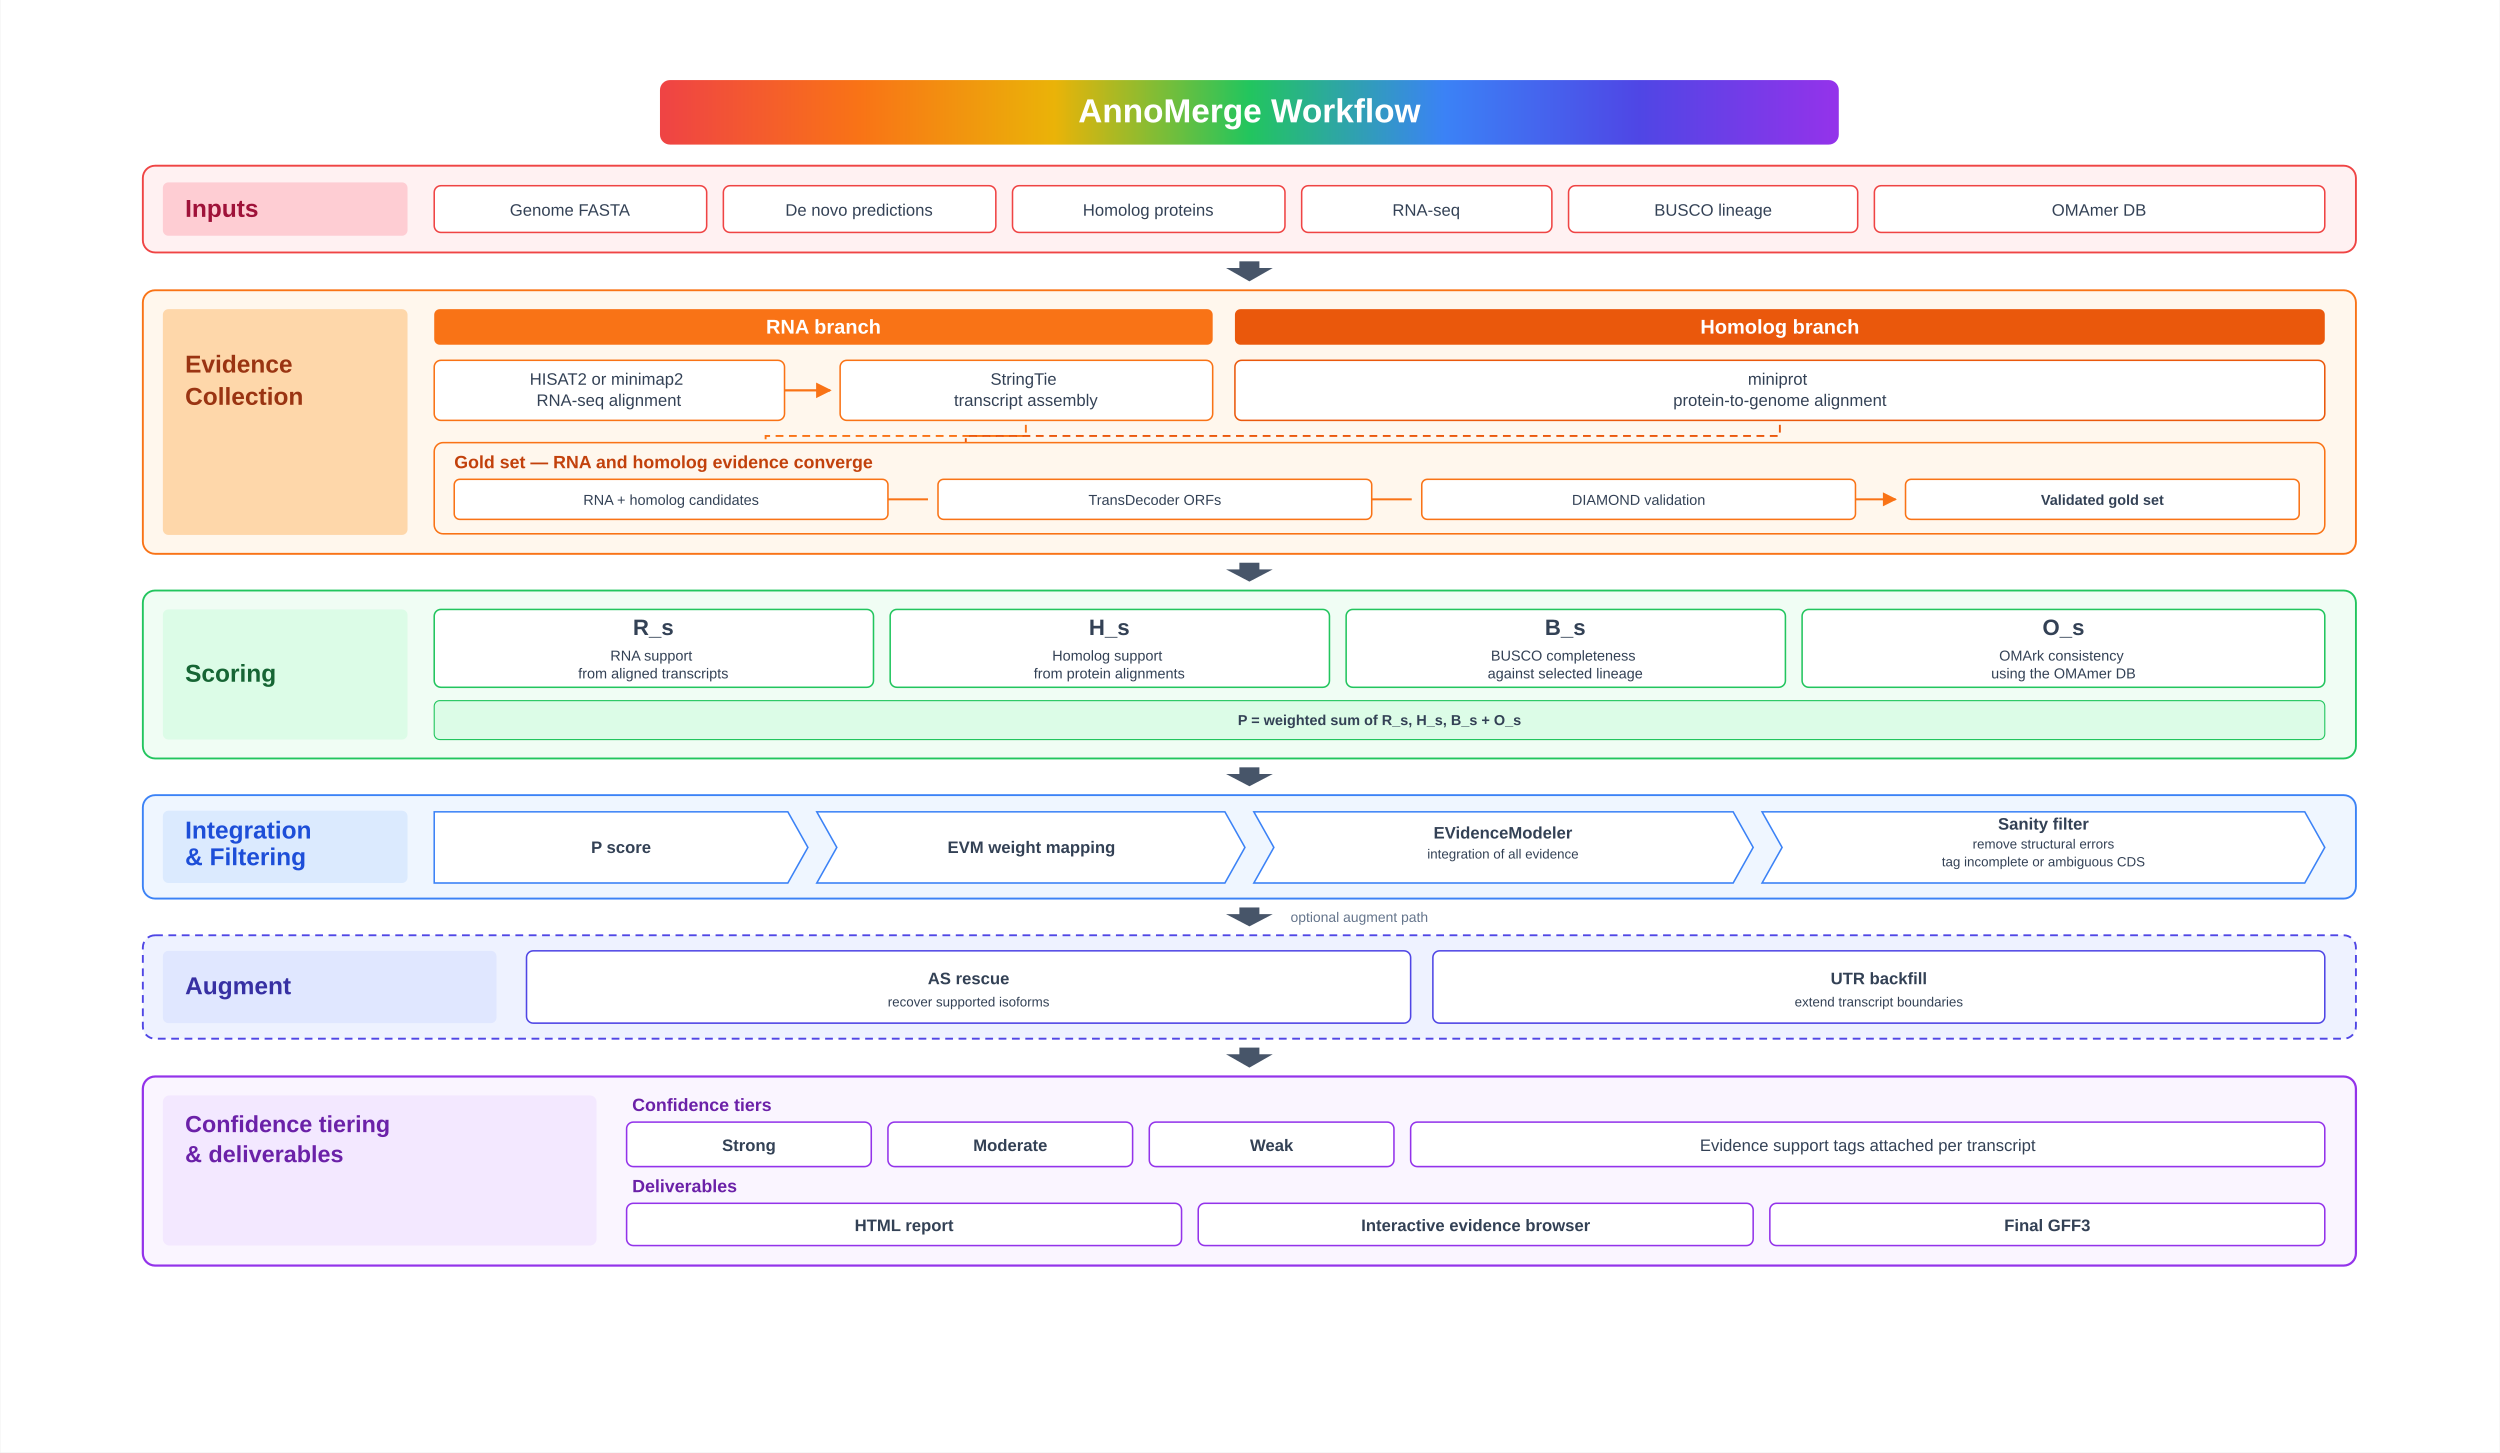
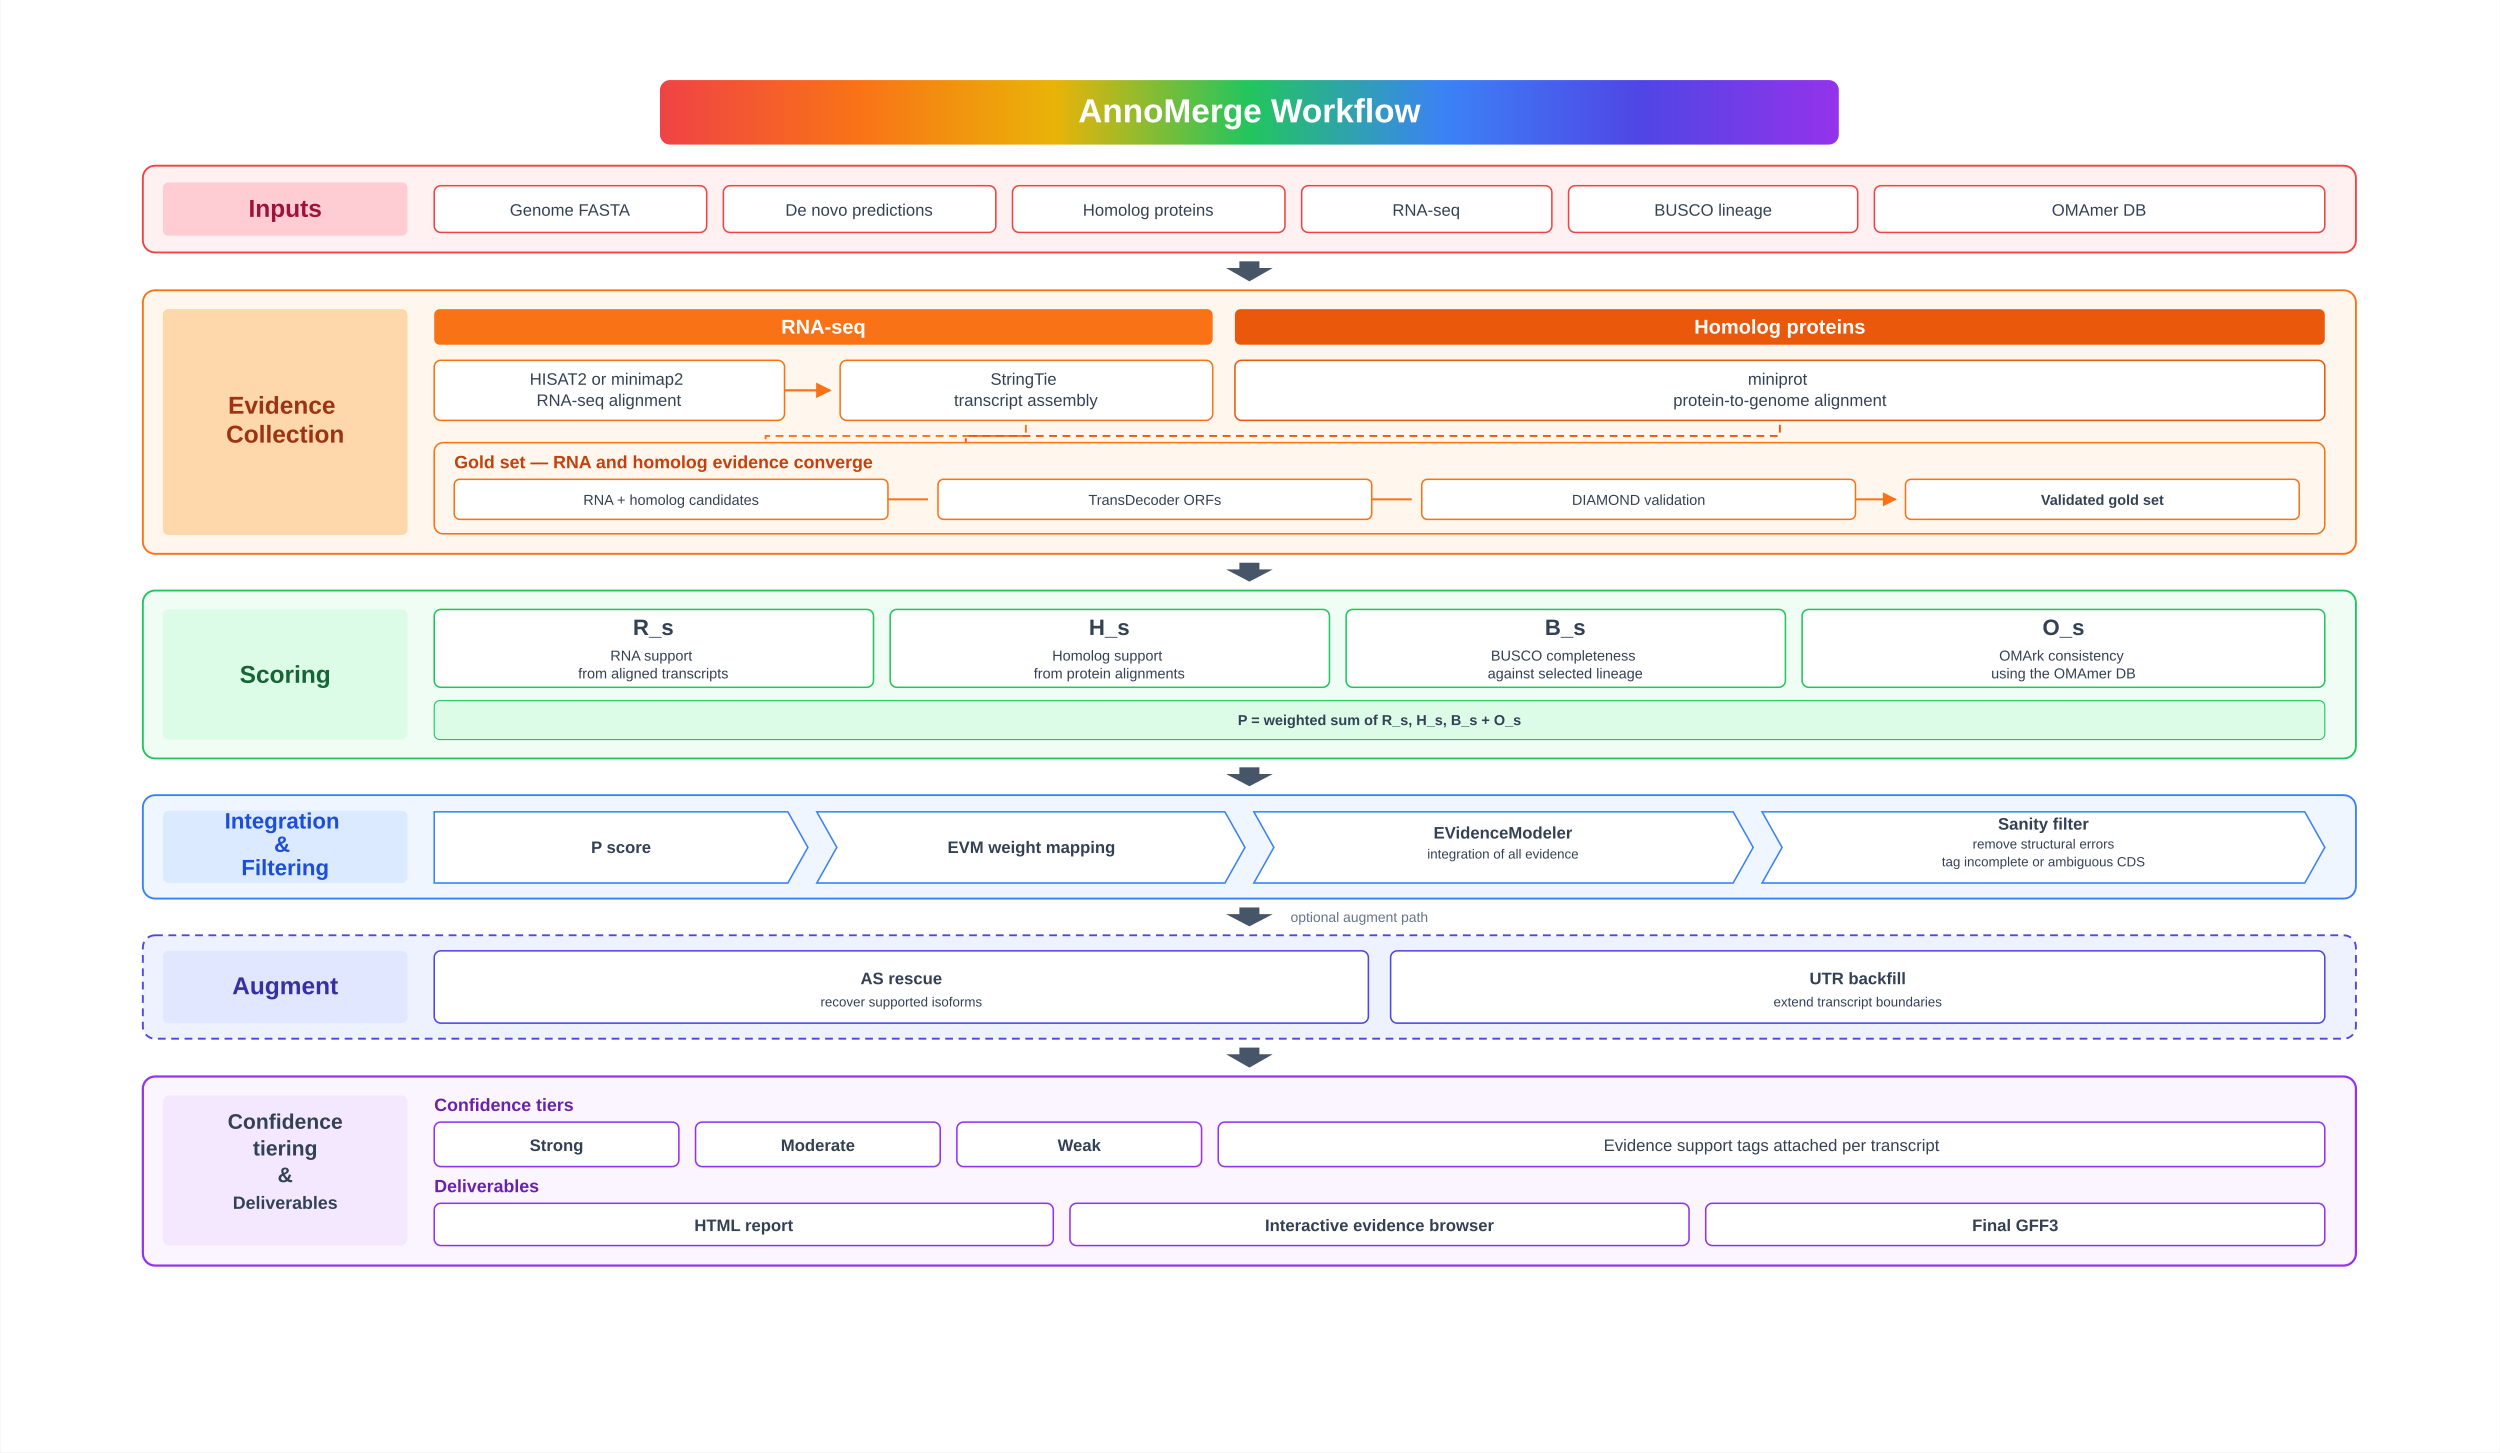
<svg xmlns="http://www.w3.org/2000/svg" width="2248" height="1306" viewBox="-48 -48 2247.111 1306" style="background-color: #FFFFFF">
  <rect x="-48" y="-48" width="2247.111" height="1306" fill="#FFFFFF" />
  <defs>
-     <style>text{font-family:Arial,sans-serif;fill:#334155}.phase{stroke-width:1.7}.phase-title{font-size:22px;font-weight:700;text-anchor:start}.lane-title{font-size:18px;font-weight:700;fill:#fff;text-anchor:middle}.step{font-size:15px;text-anchor:middle}.small{font-size:13px;text-anchor:middle}.tiny{font-size:12px;text-anchor:middle}.card{fill:#fff;stroke-width:1.4}.note{font-size:12.5px;fill:#64748b}</style>
+     <style>text{font-family:Arial,sans-serif;fill:#334155}.phase{stroke-width:1.7}.phase-title{font-size:22px;font-weight:700;text-anchor:middle}.lane-title{font-size:18px;font-weight:700;fill:#fff;text-anchor:middle}.step{font-size:15px;text-anchor:middle}.small{font-size:13px;text-anchor:middle}.tiny{font-size:12px;text-anchor:middle}.card{fill:#fff;stroke-width:1.4}.note{font-size:12.5px;fill:#64748b}</style>
    <linearGradient id="title-gradient" x1="0%" y1="0%" x2="100%" y2="0%">
      <stop offset="0%" stop-color="#ef4444" />
      <stop offset="16.67%" stop-color="#f97316" />
      <stop offset="33.33%" stop-color="#eab308" />
      <stop offset="50%" stop-color="#22c55e" />
      <stop offset="66.67%" stop-color="#3b82f6" />
      <stop offset="83.33%" stop-color="#4f46e5" />
      <stop offset="100%" stop-color="#9333ea" />
    </linearGradient>
    <marker id="tip-main" viewBox="0 0 10 10" refX="9" refY="5" markerWidth="7" markerHeight="7" orient="auto">
      <path d="M0 0L10 5L0 10Z" fill="#475569" />
    </marker>
    <marker id="tip-blue" viewBox="0 0 10 10" refX="9" refY="5" markerWidth="7" markerHeight="7" orient="auto">
      <path d="M0 0L10 5L0 10Z" fill="#f97316" />
    </marker>
    <marker id="tip-green" viewBox="0 0 10 10" refX="9" refY="5" markerWidth="7" markerHeight="7" orient="auto">
      <path d="M0 0L10 5L0 10Z" fill="#ea580c" />
    </marker>
  </defs>
  <rect x="545" y="24" width="1060" height="58" rx="9" fill="url(#title-gradient)" />
  <text x="1075" y="62" fill="#fff" style="fill:#fff" font-size="30" font-weight="700" text-anchor="middle">AnnoMerge Workflow</text>
  <g id="phase-inputs">
    <rect x="80" y="101" width="1990" height="78" rx="11" fill="#fff1f2" stroke="#ef4444" class="phase" />
    <rect x="98" y="116" width="220" height="48" rx="5" fill="#fecdd3" />
-     <text x="118" y="147" class="phase-title" style="fill:#9f1239">Inputs</text>
+     <text x="208" y="147" class="phase-title" style="fill:#9f1239">Inputs</text>
    <g class="card" stroke="#ef4444">
      <rect x="342" y="119" width="245" height="42" rx="6" />
      <rect x="602" y="119" width="245" height="42" rx="6" />
      <rect x="862" y="119" width="245" height="42" rx="6" />
      <rect x="1122" y="119" width="225" height="42" rx="6" />
      <rect x="1362" y="119" width="260" height="42" rx="6" />
      <rect x="1637" y="119" width="405" height="42" rx="6" />
    </g>
    <g class="step">
      <text x="464" y="146">Genome FASTA</text>
      <text x="724" y="146">De novo predictions</text>
      <text x="984" y="146">Homolog proteins</text>
      <text x="1234" y="146">RNA-seq</text>
      <text x="1492" y="146">BUSCO lineage</text>
      <text x="1839" y="146">OMAmer DB</text>
    </g>
  </g>
  <path d="M1066 187H1084V193H1096L1075 205L1054 193H1066Z" fill="#475569" />
  <g id="phase-evidence">
    <rect x="80" y="213" width="1990" height="237" rx="11" fill="#fff7ed" stroke="#f97316" class="phase" />
    <rect x="98" y="230" width="220" height="203" rx="5" fill="#fed7aa" />
-     <text x="118" y="287" class="phase-title" style="fill:#9a3412">Evidence</text>
-     <text x="118" y="316" class="phase-title" style="fill:#9a3412">Collection</text>
+     <text x="208" y="324" class="phase-title" style="fill:#9a3412">
+       <tspan x="208">Evidence</tspan>
+       <tspan x="208" dy="26">Collection</tspan>
+     </text>
    <rect x="342" y="230" width="700" height="32" rx="5" fill="#f97316" />
    <rect x="1062" y="230" width="980" height="32" rx="5" fill="#ea580c" />
-     <text x="692" y="252" class="lane-title">RNA branch</text>
-     <text x="1552" y="252" class="lane-title">Homolog branch</text>
+     <text x="692" y="252" class="lane-title" font-size="18" opacity="1" font-weight="700" style="font-size: 18px; opacity: 1; font-weight: 700;">RNA-seq</text>
+     <text x="1552" y="252" class="lane-title" font-size="18" opacity="1" font-weight="700" style="font-size: 18px; opacity: 1; font-weight: 700;">Homolog proteins</text>
    <g class="card" stroke="#f97316">
      <rect x="342" y="276" width="315" height="54" rx="6" />
      <rect x="707" y="276" width="335" height="54" rx="6" />
    </g>
    <text x="499" y="298" class="step">
      <tspan x="499">HISAT2 or minimap2</tspan>
      <tspan x="499" dy="19">RNA-seq alignment</tspan>
    </text>
    <text x="874" y="298" class="step">
      <tspan x="874">StringTie</tspan>
      <tspan x="874" dy="19">transcript assembly</tspan>
    </text>
    <path d="M657 303H698" fill="none" stroke="#f97316" stroke-width="2" marker-end="url(#tip-blue)" />
    <g class="card" stroke="#ea580c">
      <rect x="1062" y="276" width="980" height="54" rx="6" />
    </g>
    <text x="1552" y="298" class="step">
      <tspan x="1552">miniprot</tspan>
      <tspan x="1552" dy="19">protein-to-genome alignment</tspan>
    </text>
    <path d="M874 334V344H640V372" fill="none" stroke="#f97316" stroke-width="1.7" stroke-dasharray="7 5" marker-end="url(#tip-blue)" />
    <path d="M1552 334V344H820V372" fill="none" stroke="#ea580c" stroke-width="1.7" stroke-dasharray="7 5" marker-end="url(#tip-green)" />
    <rect x="342" y="350" width="1700" height="82" rx="8" fill="#fff7ed" stroke="#f97316" stroke-width="1.4" />
    <text x="360" y="373" font-size="16" font-weight="700" text-anchor="start" style="fill:#c2410c">Gold set — RNA and homolog evidence converge</text>
    <g class="card" stroke="#f97316">
      <rect x="360" y="383" width="390" height="36" rx="5" />
      <rect x="795" y="383" width="390" height="36" rx="5" />
      <rect x="1230" y="383" width="390" height="36" rx="5" />
      <rect x="1665" y="383" width="354" height="36" rx="5" />
    </g>
    <g class="small">
      <text x="555" y="406">RNA + homolog candidates</text>
      <text x="990" y="406">TransDecoder ORFs</text>
      <text x="1425" y="406">DIAMOND validation</text>
      <text x="1842" y="406" font-weight="700">Validated gold set</text>
    </g>
    <path d="M750 401H786M1185 401H1221M1620 401H1656" fill="none" stroke="#f97316" stroke-width="1.8" marker-end="url(#tip-blue)" />
  </g>
  <path d="M1066 458H1084V464H1096L1075 475L1054 464H1066Z" fill="#475569" />
  <g id="phase-scoring">
    <rect x="80" y="483" width="1990" height="151" rx="11" fill="#f0fdf4" stroke="#22c55e" class="phase" />
    <rect x="98" y="500" width="220" height="117" rx="5" fill="#dcfce7" />
-     <text x="118" y="565" class="phase-title" style="fill:#166534">Scoring</text>
+     <text x="208" y="566" class="phase-title" style="fill:#166534">Scoring</text>
    <g class="card" stroke="#22c55e">
      <rect x="342" y="500" width="395" height="70" rx="6" />
      <rect x="752" y="500" width="395" height="70" rx="6" />
      <rect x="1162" y="500" width="395" height="70" rx="6" />
      <rect x="1572" y="500" width="470" height="70" rx="6" />
    </g>
    <g class="small">
      <text x="539" y="523" font-size="20" font-weight="700">R_s</text>
      <text x="539" y="546">
        <tspan x="539">RNA support</tspan>
        <tspan x="539" dy="16">from aligned transcripts</tspan>
      </text>
      <text x="949" y="523" font-size="20" font-weight="700">H_s</text>
      <text x="949" y="546">
        <tspan x="949">Homolog support</tspan>
        <tspan x="949" dy="16">from protein alignments</tspan>
      </text>
      <text x="1359" y="523" font-size="20" font-weight="700">B_s</text>
      <text x="1359" y="546">
        <tspan x="1359">BUSCO completeness</tspan>
        <tspan x="1359" dy="16">against selected lineage</tspan>
      </text>
      <text x="1807" y="523" font-size="20" font-weight="700">O_s</text>
      <text x="1807" y="546">
        <tspan x="1807">OMArk consistency</tspan>
        <tspan x="1807" dy="16">using the OMAmer DB</tspan>
      </text>
    </g>
    <rect x="342" y="582" width="1700" height="35" rx="5" fill="#dcfce7" stroke="#22c55e" />
    <text x="1192" y="604" class="small" font-weight="700">P = weighted sum of R_s, H_s, B_s + O_s</text>
  </g>
  <path d="M1066 642H1084V648H1096L1075 659L1054 648H1066Z" fill="#475569" />
  <g id="phase-integration">
    <rect x="80" y="667" width="1990" height="93" rx="11" fill="#eff6ff" stroke="#3b82f6" class="phase" />
    <rect x="98" y="681" width="220" height="65" rx="5" fill="#dbeafe" />
-     <text x="118" y="706" class="phase-title" style="fill:#1d4ed8">
-       <tspan x="118">Integration</tspan>
-       <tspan x="118" dy="24">&amp; Filtering</tspan>
+     <text x="208" y="697" class="phase-title" style="fill:#1d4ed8;font-size:20px">
+       <tspan x="208">Integration</tspan>
+       <tspan x="208" dy="21">&amp;</tspan>
+       <tspan x="208" dy="21">Filtering</tspan>
    </text>
    <g fill="#fff" stroke="#3b82f6" stroke-width="1.4">
      <path d="M342 682H660L678 714L660 746H342Z" />
      <path d="M686 682H1053L1071 714L1053 746H686L704 714Z" />
      <path d="M1079 682H1510L1528 714L1510 746H1079L1097 714Z" />
      <path d="M1536 682H2024L2042 714L2024 746H1536L1554 714Z" />
    </g>
    <g class="step">
      <text x="510" y="719" font-weight="700">P score</text>
      <text x="879" y="719" font-weight="700">EVM weight mapping</text>
      <text x="1303" y="706" font-weight="700">EVidenceModeler</text>
      <text x="1303" y="724" font-size="12">integration of all evidence</text>
      <text x="1789" y="698" font-weight="700">Sanity filter</text>
      <text x="1789" y="715" font-size="12">remove structural errors</text>
      <text x="1789" y="731" font-size="12">tag incomplete or ambiguous CDS</text>
    </g>
  </g>
  <path d="M1066 768H1084V774H1096L1075 785L1054 774H1066Z" fill="#475569" />
  <text x="1112" y="781" class="note" text-anchor="start">optional augment path</text>
  <g id="phase-augment">
    <rect x="80" y="793" width="1990" height="93" rx="11" fill="#eef2ff" stroke="#4f46e5" class="phase" stroke-dasharray="7 5" />
-     <rect x="98" y="807" width="300" height="65" rx="5" fill="#e0e7ff" />
-     <text x="118" y="846" class="phase-title" style="fill:#3730a3">Augment</text>
+     <rect x="98" y="807" width="220" height="65" rx="5" fill="#e0e7ff" />
+     <text x="208" y="846" class="phase-title" style="fill:#3730a3">Augment</text>
    <g class="card" stroke="#4f46e5">
-       <rect x="425" y="807" width="795" height="65" rx="6" />
-       <rect x="1240" y="807" width="802" height="65" rx="6" />
-     </g>
-     <g class="step">
-       <text x="822.5" y="837" font-weight="700">AS rescue</text>
-       <text x="822.5" y="857" font-size="12">recover supported isoforms</text>
-       <text x="1641" y="837" font-weight="700">UTR backfill</text>
-       <text x="1641" y="857" font-size="12">extend transcript boundaries</text>
+       <rect x="342" y="807" width="840" height="65" rx="6" />
+       <rect x="1202" y="807" width="840" height="65" rx="6" />
+     </g>
+     <g class="step">
+       <text x="762" y="837" font-weight="700">AS rescue</text>
+       <text x="762" y="857" font-size="12">recover supported isoforms</text>
+       <text x="1622" y="837" font-weight="700">UTR backfill</text>
+       <text x="1622" y="857" font-size="12">extend transcript boundaries</text>
    </g>
  </g>
  <path d="M1066 894H1084V900H1096L1075 912L1054 900H1066Z" fill="#475569" />
  <g id="phase-deliverables">
    <rect x="80" y="920" width="1990" height="170" rx="11" fill="#faf5ff" stroke="#9333ea" stroke-width="2" />
-     <rect x="98" y="937" width="390" height="135" rx="6" fill="#f3e8ff" />
-     <text x="118" y="970" class="phase-title" style="fill:#6b21a8;font-size:21px">
-       <tspan x="118">Confidence tiering</tspan>
-       <tspan x="118" dy="27">&amp; deliverables</tspan>
-     </text>
-     <text x="520" y="951" font-size="16" font-weight="700" text-anchor="start" style="fill:#6b21a8">Confidence tiers</text>
+     <rect x="98" y="937" width="220" height="135" rx="6" fill="#f3e8ff" />
+     <g class="phase-title" style="fill:#6b21a8;font-size:19px">
+       <text x="208" y="967">Confidence</text>
+       <text x="208" y="991">tiering</text>
+       <text x="208" y="1015">&amp;</text>
+       <text x="208" y="1039" font-size="16" opacity="1" style="font-size: 16px; opacity: 1;">Deliverables</text>
+     </g>
+     <text x="342" y="951" font-size="16" font-weight="700" text-anchor="start" style="fill:#6b21a8">Confidence tiers</text>
    <g class="card" stroke="#9333ea">
-       <rect x="515" y="961" width="220" height="40" rx="6" />
-       <rect x="750" y="961" width="220" height="40" rx="6" />
-       <rect x="985" y="961" width="220" height="40" rx="6" />
-       <rect x="1220" y="961" width="822" height="40" rx="6" />
-     </g>
-     <g class="step">
-       <text x="625" y="987" font-weight="700">Strong</text>
-       <text x="860" y="987" font-weight="700">Moderate</text>
-       <text x="1095" y="987" font-weight="700">Weak</text>
-       <text x="1631" y="987">Evidence support tags attached per transcript</text>
-     </g>
-     <text x="520" y="1024" font-size="16" font-weight="700" text-anchor="start" style="fill:#6b21a8">Deliverables</text>
+       <rect x="342" y="961" width="220" height="40" rx="6" />
+       <rect x="577" y="961" width="220" height="40" rx="6" />
+       <rect x="812" y="961" width="220" height="40" rx="6" />
+       <rect x="1047" y="961" width="995" height="40" rx="6" />
+     </g>
+     <g class="step">
+       <text x="452" y="987" font-weight="700">Strong</text>
+       <text x="687" y="987" font-weight="700">Moderate</text>
+       <text x="922" y="987" font-weight="700">Weak</text>
+       <text x="1544.5" y="987">Evidence support tags attached per transcript</text>
+     </g>
+     <text x="342" y="1024" font-size="16" font-weight="700" text-anchor="start" style="fill:#6b21a8">Deliverables</text>
    <g class="card" stroke="#9333ea">
-       <rect x="515" y="1034" width="499" height="38" rx="6" />
-       <rect x="1029" y="1034" width="499" height="38" rx="6" />
-       <rect x="1543" y="1034" width="499" height="38" rx="6" />
+       <rect x="342" y="1034" width="556.667" height="38" rx="6" />
+       <rect x="913.667" y="1034" width="556.667" height="38" rx="6" />
+       <rect x="1485.334" y="1034" width="556.666" height="38" rx="6" />
    </g>
    <g class="step" font-weight="700">
-       <text x="764.5" y="1059">HTML report</text>
-       <text x="1278.5" y="1059">Interactive evidence browser</text>
-       <text x="1792.5" y="1059">Final GFF3</text>
+       <text x="620.334" y="1059">HTML report</text>
+       <text x="1192" y="1059">Interactive evidence browser</text>
+       <text x="1763.667" y="1059">Final GFF3</text>
    </g>
  </g>
</svg>
